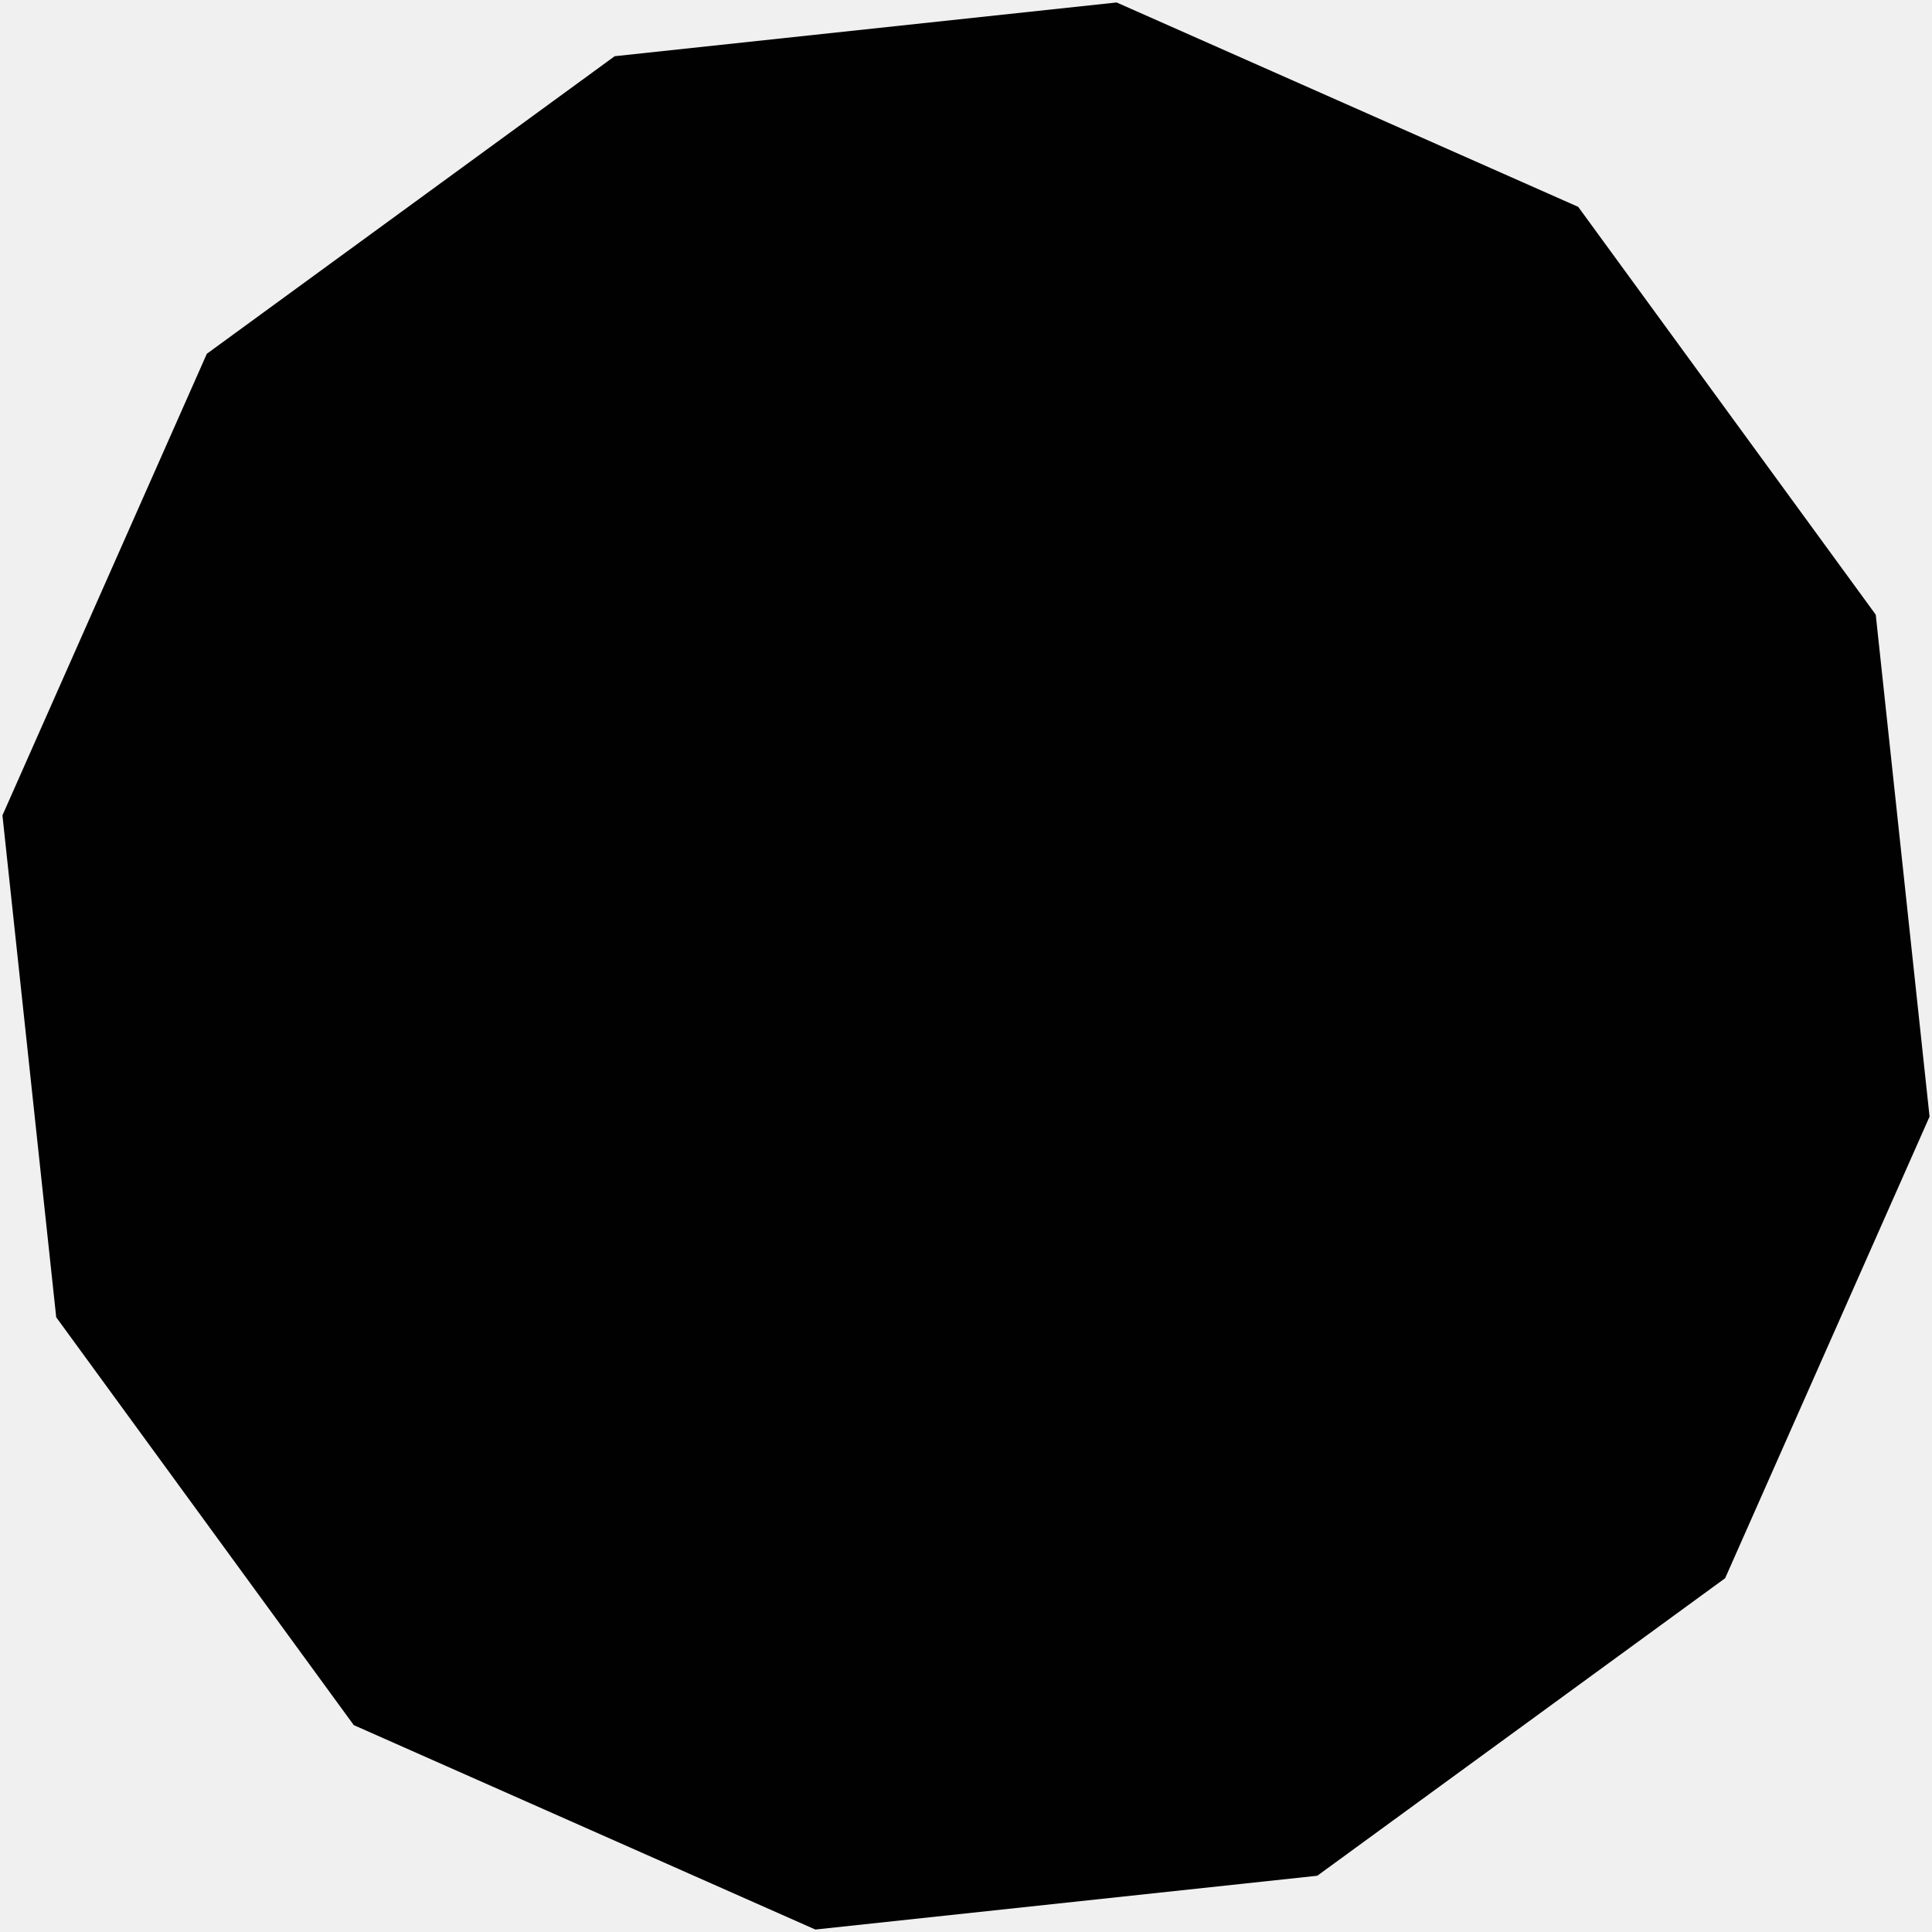
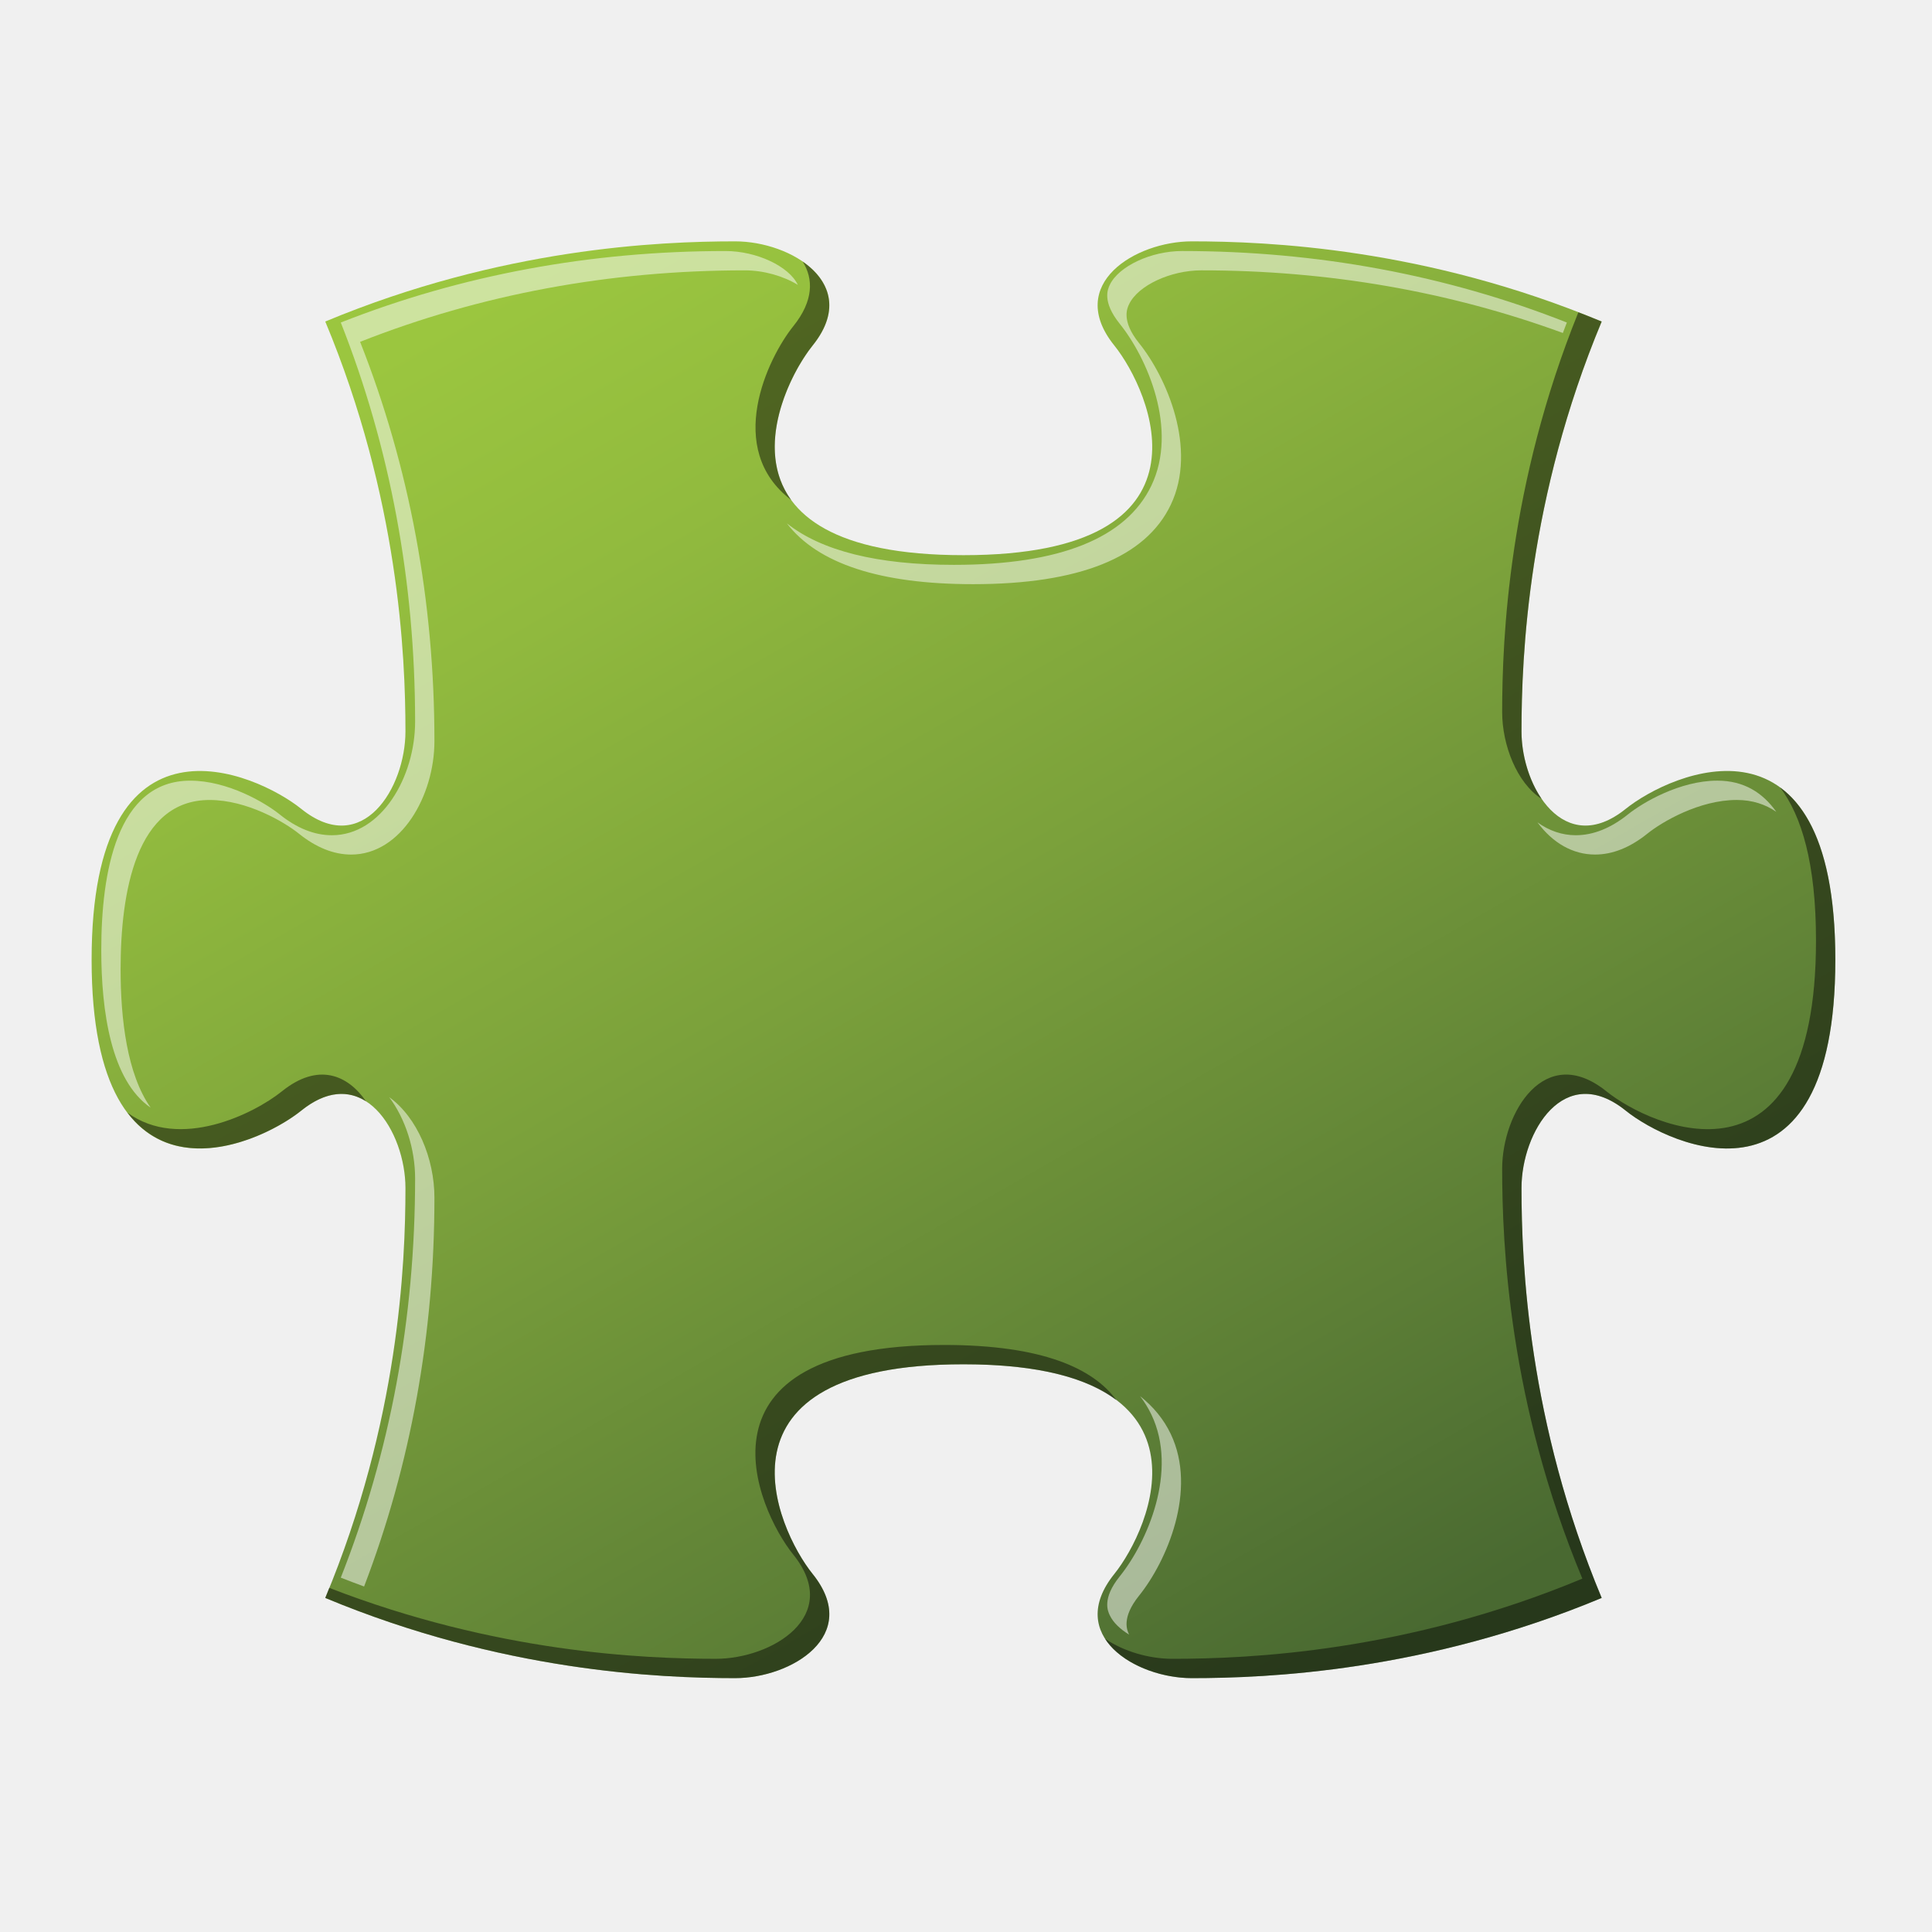
- <svg xmlns="http://www.w3.org/2000/svg" version="1.1" id="Layer_1" x="0px" y="0px" width="95px" height="95px" viewBox="0 0 95 95" enable-background="new 0 0 95 95" xml:space="preserve">
-   <polygon fill="#010101" points="84.828,77.604 64.773,92.234 40.092,94.879 17.395,84.827 2.764,64.773 0.12,40.093 10.17,17.396   30.225,2.764 54.906,0.121 77.603,10.171 92.234,30.225 94.88,54.906 " />
+ <svg xmlns="http://www.w3.org/2000/svg" version="1.1" id="Layer_1" x="0px" y="0px" width="200px" height="200px" viewBox="0 0 200 200" enable-background="new 0 0 200 200" xml:space="preserve">
+   <g>
+     <linearGradient id="SVGID_1_" gradientUnits="userSpaceOnUse" x1="57.992" y1="26.648" x2="141.615" y2="172.283">
+       <stop offset="0" style="stop-color:#9BC63F" />
+       <stop offset="0.181" style="stop-color:#91BA3E" />
+       <stop offset="0.462" style="stop-color:#7BA13B" />
+       <stop offset="0.806" style="stop-color:#5C7E36" />
+       <stop offset="1" style="stop-color:#496931" />
+     </linearGradient>
+     <path fill="url(#SVGID_1_)" d="M33.672,165.418c18.244,7.609,34.558,8.301,42.436,8.301c5.805,0,13.13-4.422,8.017-10.781   c-3.774-4.691-11.338-21.707,15.614-21.707c26.951,0,19.387,17.016,15.613,21.707c-5.113,6.359,2.211,10.781,8.018,10.781   c7.877,0,24.189-0.691,42.436-8.301c-7.609-18.244-8.301-34.557-8.301-42.436c0-5.805,4.424-13.129,10.782-8.016   c4.69,3.773,21.706,11.338,21.706-15.615c0-26.951-17.016-19.389-21.706-15.613c-6.358,5.113-10.782-2.213-10.782-8.018   c0-7.877,0.691-24.19,8.301-42.435c-18.244-7.608-34.559-8.3-42.436-8.3c-5.805,0-13.131,4.422-8.018,10.779   c3.775,4.693,11.338,21.708-15.613,21.707c-26.952,0-19.389-17.014-15.614-21.707c5.113-6.357-2.212-10.779-8.017-10.779   c-7.878,0-24.191,0.691-42.436,8.299c7.608,18.244,8.3,34.559,8.3,42.438c0,5.805-4.423,13.129-10.78,8.016   C26.499,79.965,9.484,72.4,9.484,99.354c0,26.951,17.015,19.389,21.708,15.613c6.357-5.113,10.78,2.213,10.78,8.018   C41.972,130.861,41.28,147.174,33.672,165.418z" />
+     <g opacity="0.5">
+       <path opacity="0.95" fill="#010101" d="M82.124,33.766c-2.657,3.304-7.176,12.709-0.222,17.99    c-3.931-5.393-0.125-13.072,2.222-15.99c3.004-3.735,1.712-6.801-1.04-8.696C84.223,28.858,84.23,31.147,82.124,33.766z" />
+       <path opacity="0.95" fill="#010101" d="M184.275,81.516c2.221,2.923,3.717,7.859,3.717,15.836    c0,26.953-17.016,19.389-21.707,15.615c-6.357-5.113-10.781,2.211-10.781,8.016c0,7.879,0.691,24.191,8.301,42.436    c-18.246,7.609-34.559,8.301-42.436,8.301c-2.395,0-5.045-0.753-6.977-2.083c1.626,2.554,5.563,4.083,8.977,4.083    c7.877,0,24.189-0.691,42.436-8.301c-7.609-18.244-8.301-34.557-8.301-42.436c0-5.805,4.424-13.129,10.782-8.016    c4.69,3.773,21.706,11.338,21.706-15.615C189.992,89.158,187.558,83.907,184.275,81.516z" />
+       <path opacity="0.95" fill="#010101" d="M155.504,73.721c0,3.414,1.531,7.35,4.084,8.977c-1.33-1.932-2.084-4.583-2.084-6.977    c0-7.877,0.691-24.19,8.301-42.435c-0.811-0.338-1.611-0.646-2.413-0.957C156.186,50.148,155.504,65.995,155.504,73.721z" />
+       <path opacity="0.95" fill="#010101" d="M37.888,114.008c-1.895-2.753-4.961-4.045-8.696-1.041    c-2.917,2.348-10.597,6.154-15.991,2.223c5.281,6.954,14.687,2.436,17.991-0.223C33.81,112.861,36.099,112.868,37.888,114.008z" />
+       <path opacity="0.95" fill="#010101" d="M99.738,141.23c7.977,0,12.912,1.497,15.836,3.717c-2.391-3.281-7.643-5.717-17.836-5.717    c-26.952,0-19.389,17.016-15.614,21.707c5.113,6.359-2.212,10.781-8.017,10.781c-7.528,0-22.764-0.646-40.022-7.343    c-0.141,0.349-0.268,0.692-0.414,1.042c18.244,7.609,34.558,8.301,42.436,8.301c5.805,0,13.13-4.422,8.017-10.781    C80.35,158.246,72.786,141.23,99.738,141.23z" />
+     </g>
+     <g opacity="0.5">
+       <path fill="#FFFFFF" d="M98.738,58.473c-7.918,0-13.694-1.447-17.282-4.295c3.211,4.18,9.681,6.295,19.282,6.295    c10.965,0,17.845-2.759,20.451-8.201c2.794-5.833-0.43-13.219-3.279-16.76c-1.851-2.302-1.228-3.603-1.022-4.031    c0.923-1.927,4.279-3.495,7.481-3.495c13.096,0,25.66,2.18,37.418,6.484c0.138-0.361,0.271-0.724,0.412-1.083    c-12.445-4.912-25.834-7.401-39.83-7.401c-3.202,0-6.559,1.568-7.481,3.495c-0.205,0.428-0.828,1.729,1.022,4.031    c2.85,3.541,6.073,10.927,3.279,16.76C116.583,55.713,109.703,58.473,98.738,58.473z" />
+       <path fill="#FFFFFF" d="M159.158,85.131c1.59,2.153,3.676,3.332,5.965,3.332c1.807,0,3.629-0.729,5.416-2.167    c1.498-1.206,5.356-3.484,9.244-3.484c1.633,0,2.975,0.459,4.098,1.228c-1.389-1.97-3.346-3.228-6.098-3.228    c-3.888,0-7.746,2.279-9.244,3.484c-1.787,1.438-3.609,2.167-5.416,2.167C161.699,86.463,160.357,85.994,159.158,85.131z" />
+       <path fill="#FFFFFF" d="M117.91,165.191c2.85-3.541,6.073-10.928,3.279-16.76c-0.724-1.512-1.791-2.809-3.17-3.904    c0.455,0.593,0.846,1.228,1.17,1.904c2.794,5.832-0.43,13.219-3.279,16.76c-1.852,2.303-1.228,3.605-1.022,4.033    c0.354,0.74,1.07,1.426,1.996,1.991C116.675,168.781,116.069,167.48,117.91,165.191z" />
+       <path fill="#FFFFFF" d="M12.484,100.354c0-8.002,1.598-17.54,9.209-17.54c3.886,0,7.747,2.278,9.245,3.483    c1.788,1.438,3.61,2.167,5.416,2.167c5.155,0,8.618-6.071,8.618-11.741c0-14.516-2.588-28.412-7.694-41.336    c12.445-4.911,25.835-7.4,39.83-7.4c1.972,0,4,0.596,5.485,1.503c-0.001-0.002-0.003-0.006-0.004-0.008    c-0.923-1.927-4.279-3.495-7.481-3.495c-13.995,0-27.385,2.489-39.83,7.4c5.106,12.925,7.694,26.82,7.694,41.336    c0,5.67-3.463,11.741-8.618,11.741c-1.806,0-3.628-0.729-5.416-2.167c-1.498-1.205-5.358-3.483-9.245-3.483    c-7.612,0-9.209,9.538-9.209,17.54c0,6.285,1,13.498,5.112,16.312C13.144,111.186,12.484,105.463,12.484,100.354z" />
+       <path fill="#FFFFFF" d="M44.972,123.984c0-4.061-1.782-8.313-4.683-10.409c1.695,2.27,2.683,5.392,2.683,8.409    c0,14.514-2.588,28.408-7.694,41.333c0.8,0.315,1.605,0.621,2.413,0.917C42.519,151.617,44.972,138.095,44.972,123.984z" />
+     </g>
+   </g>
</svg>
